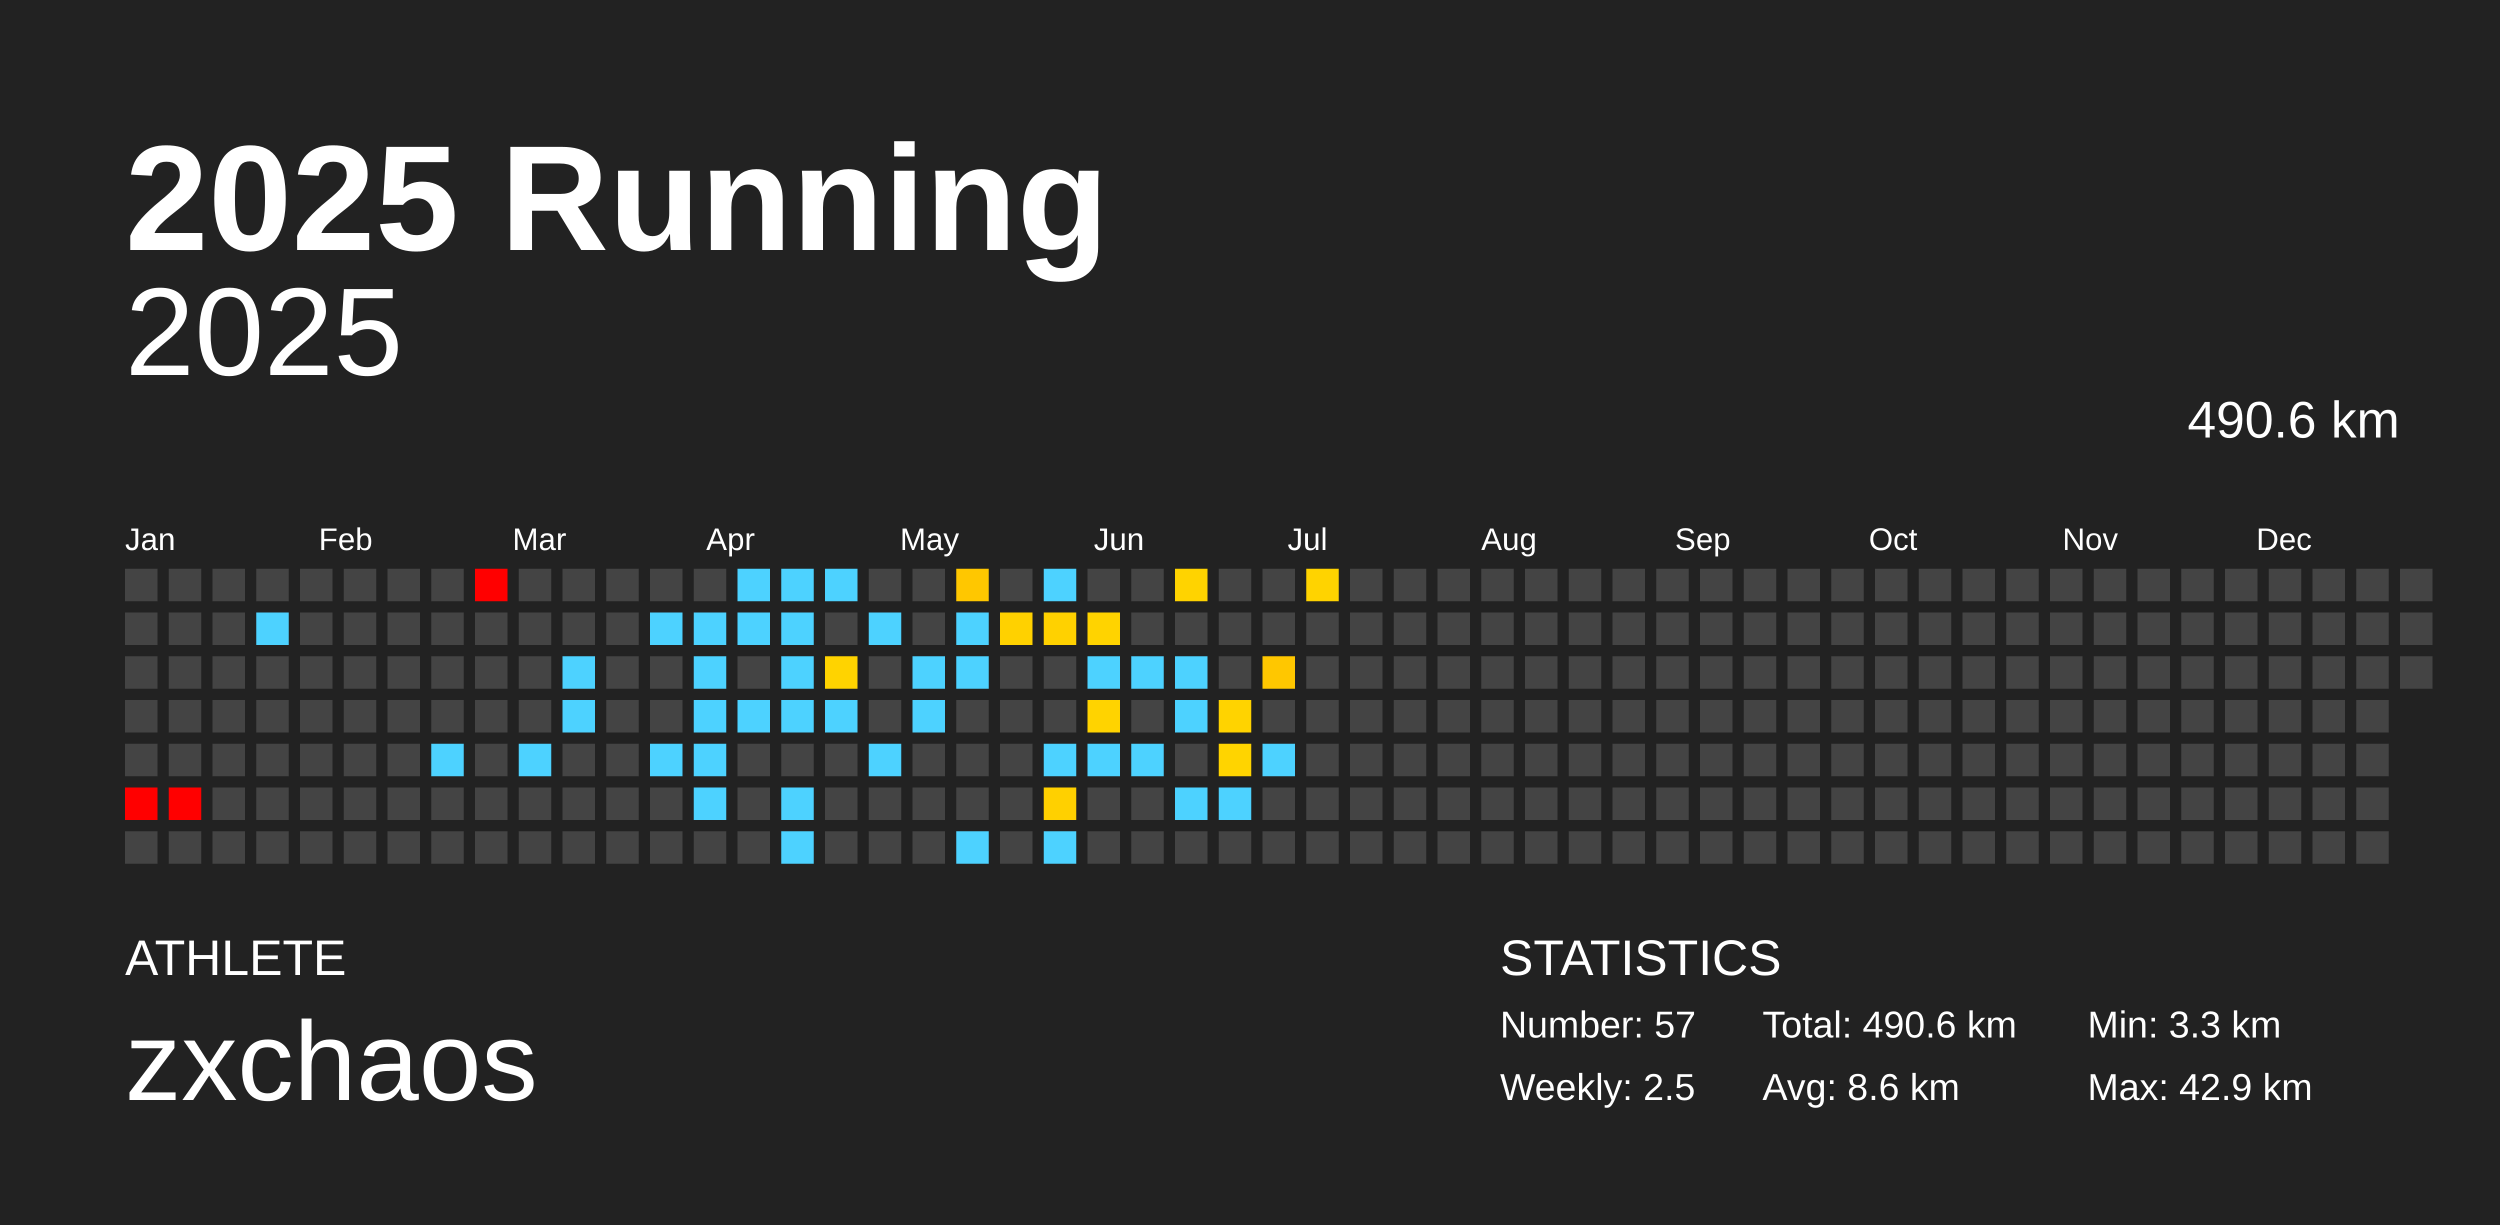
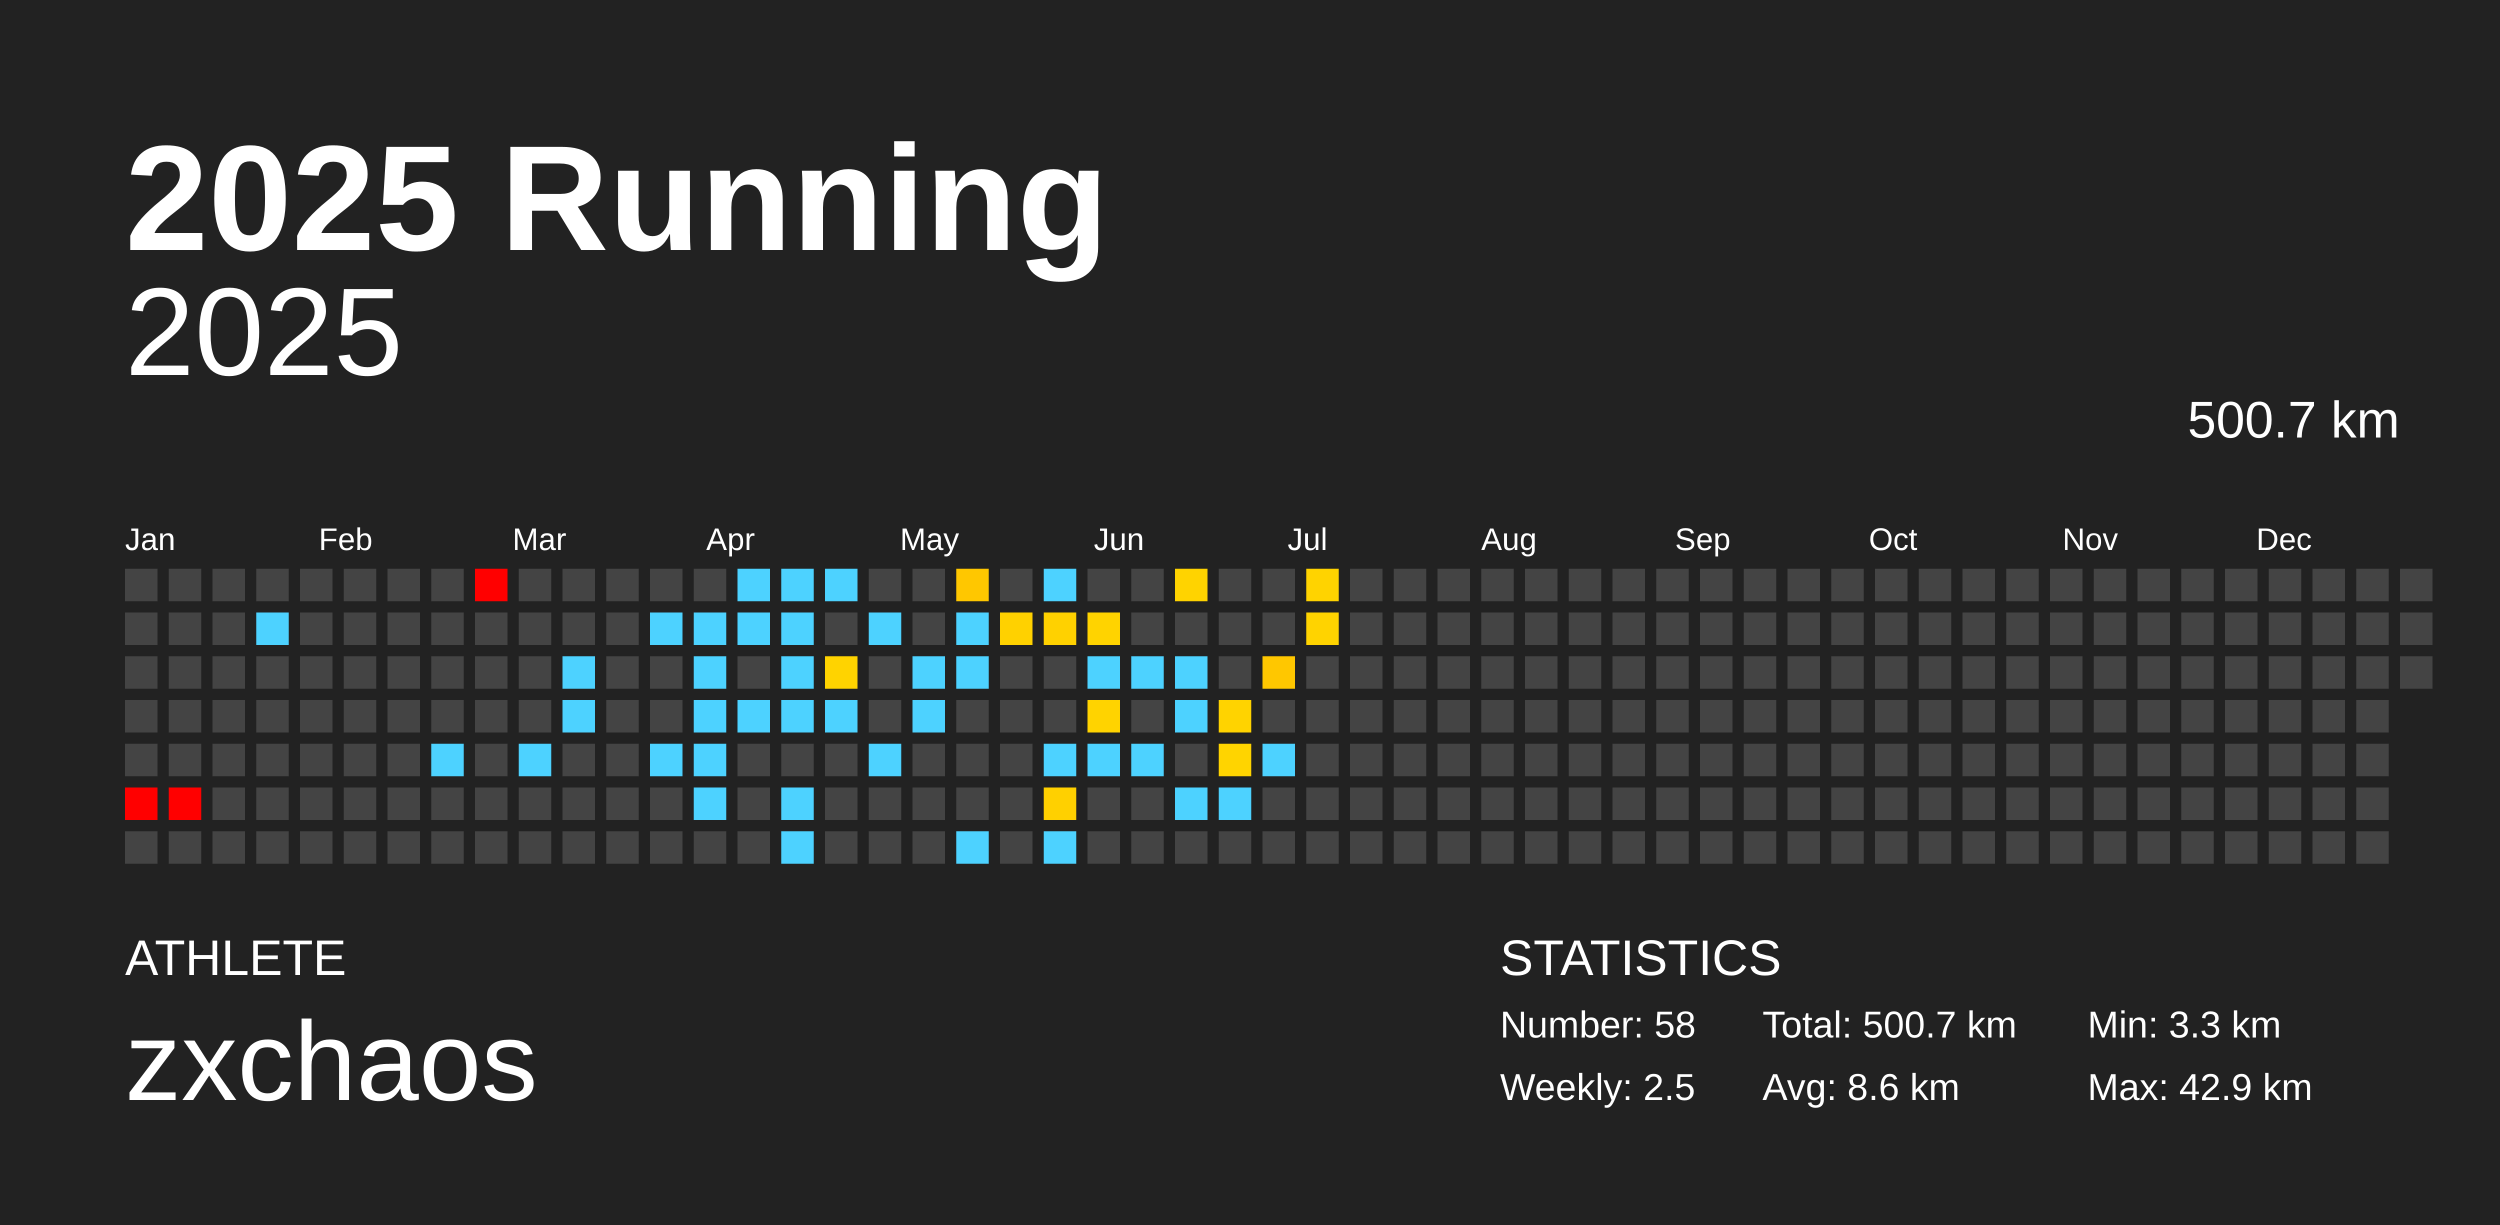
<svg xmlns="http://www.w3.org/2000/svg" baseProfile="full" height="98mm" version="1.1" viewBox="0,0,200,98" width="200mm">
  <defs />
  <rect fill="#222222" height="98" width="200" x="0" y="0" />
  <text fill="#FFFFFF" style="font-size:12px; font-family:Arial; font-weight:bold;" x="10" y="20">2025 Running</text>
  <text fill="#FFFFFF" style="font-size:4px; font-family:Arial" x="10" y="78">ATHLETE</text>
  <text fill="#FFFFFF" style="font-size:9px; font-family:Arial" x="10" y="88">zxchaos</text>
  <text fill="#FFFFFF" style="font-size:4px; font-family:Arial" x="120" y="78">STATISTICS</text>
-   <text fill="#FFFFFF" style="font-size:3px; font-family:Arial" x="120" y="83">Number: 57</text>
+   <text fill="#FFFFFF" style="font-size:3px; font-family:Arial" x="120" y="83">Number: 58</text>
  <text fill="#FFFFFF" style="font-size:3px; font-family:Arial" x="120" y="88">Weekly: 2.5</text>
-   <text fill="#FFFFFF" style="font-size:3px; font-family:Arial" x="141" y="83">Total: 490.6 km</text>
+   <text fill="#FFFFFF" style="font-size:3px; font-family:Arial" x="141" y="83">Total: 500.7 km</text>
  <text fill="#FFFFFF" style="font-size:3px; font-family:Arial" x="141" y="88">Avg: 8.6 km</text>
  <text fill="#FFFFFF" style="font-size:3px; font-family:Arial" x="167" y="83">Min: 3.3 km</text>
  <text fill="#FFFFFF" style="font-size:3px; font-family:Arial" x="167" y="88">Max: 42.9 km</text>
  <text alignment-baseline="hanging" fill="#FFFFFF" style="font-size:10.0px; font-family:Arial;" x="10" y="30">2025</text>
-   <text alignment-baseline="hanging" fill="#FFFFFF" style="font-size:4.125px; font-family:Arial;" x="175" y="35">490.6 km</text>
+   <text alignment-baseline="hanging" fill="#FFFFFF" style="font-size:4.125px; font-family:Arial;" x="175" y="35">500.7 km</text>
  <text fill="#FFFFFF" style="font-size:2.5px; font-family:Arial" x="10.0" y="44">Jan</text>
  <text fill="#FFFFFF" style="font-size:2.5px; font-family:Arial" x="25.5" y="44">Feb</text>
  <text fill="#FFFFFF" style="font-size:2.5px; font-family:Arial" x="41.0" y="44">Mar</text>
  <text fill="#FFFFFF" style="font-size:2.5px; font-family:Arial" x="56.5" y="44">Apr</text>
  <text fill="#FFFFFF" style="font-size:2.5px; font-family:Arial" x="72.0" y="44">May</text>
  <text fill="#FFFFFF" style="font-size:2.5px; font-family:Arial" x="87.5" y="44">Jun</text>
  <text fill="#FFFFFF" style="font-size:2.5px; font-family:Arial" x="103.0" y="44">Jul</text>
  <text fill="#FFFFFF" style="font-size:2.5px; font-family:Arial" x="118.5" y="44">Aug</text>
  <text fill="#FFFFFF" style="font-size:2.5px; font-family:Arial" x="134.0" y="44">Sep</text>
  <text fill="#FFFFFF" style="font-size:2.5px; font-family:Arial" x="149.5" y="44">Oct</text>
  <text fill="#FFFFFF" style="font-size:2.5px; font-family:Arial" x="165.0" y="44">Nov</text>
  <text fill="#FFFFFF" style="font-size:2.5px; font-family:Arial" x="180.5" y="44">Dec</text>
  <rect fill="#444444" height="2.6" width="2.6" x="10.0" y="45.5" />
  <rect fill="#444444" height="2.6" width="2.6" x="10.0" y="49.0" />
  <rect fill="#444444" height="2.6" width="2.6" x="10.0" y="52.5" />
  <rect fill="#444444" height="2.6" width="2.6" x="10.0" y="56.0" />
  <rect fill="#444444" height="2.6" width="2.6" x="10.0" y="59.5" />
  <rect fill="red" height="2.6" width="2.6" x="10.0" y="63.0" />
  <rect fill="#444444" height="2.6" width="2.6" x="10.0" y="66.5" />
  <rect fill="#444444" height="2.6" width="2.6" x="13.5" y="45.5" />
  <rect fill="#444444" height="2.6" width="2.6" x="13.5" y="49.0" />
  <rect fill="#444444" height="2.6" width="2.6" x="13.5" y="52.5" />
  <rect fill="#444444" height="2.6" width="2.6" x="13.5" y="56.0" />
  <rect fill="#444444" height="2.6" width="2.6" x="13.5" y="59.5" />
  <rect fill="red" height="2.6" width="2.6" x="13.5" y="63.0" />
  <rect fill="#444444" height="2.6" width="2.6" x="13.5" y="66.5" />
  <rect fill="#444444" height="2.6" width="2.6" x="17.0" y="45.5" />
  <rect fill="#444444" height="2.6" width="2.6" x="17.0" y="49.0" />
  <rect fill="#444444" height="2.6" width="2.6" x="17.0" y="52.5" />
  <rect fill="#444444" height="2.6" width="2.6" x="17.0" y="56.0" />
  <rect fill="#444444" height="2.6" width="2.6" x="17.0" y="59.5" />
  <rect fill="#444444" height="2.6" width="2.6" x="17.0" y="63.0" />
  <rect fill="#444444" height="2.6" width="2.6" x="17.0" y="66.5" />
  <rect fill="#444444" height="2.6" width="2.6" x="20.5" y="45.5" />
  <rect fill="#4dd2ff" height="2.6" width="2.6" x="20.5" y="49.0" />
  <rect fill="#444444" height="2.6" width="2.6" x="20.5" y="52.5" />
  <rect fill="#444444" height="2.6" width="2.6" x="20.5" y="56.0" />
  <rect fill="#444444" height="2.6" width="2.6" x="20.5" y="59.5" />
  <rect fill="#444444" height="2.6" width="2.6" x="20.5" y="63.0" />
  <rect fill="#444444" height="2.6" width="2.6" x="20.5" y="66.5" />
  <rect fill="#444444" height="2.6" width="2.6" x="24.0" y="45.5" />
  <rect fill="#444444" height="2.6" width="2.6" x="24.0" y="49.0" />
  <rect fill="#444444" height="2.6" width="2.6" x="24.0" y="52.5" />
  <rect fill="#444444" height="2.6" width="2.6" x="24.0" y="56.0" />
  <rect fill="#444444" height="2.6" width="2.6" x="24.0" y="59.5" />
  <rect fill="#444444" height="2.6" width="2.6" x="24.0" y="63.0" />
  <rect fill="#444444" height="2.6" width="2.6" x="24.0" y="66.5" />
  <rect fill="#444444" height="2.6" width="2.6" x="27.5" y="45.5" />
  <rect fill="#444444" height="2.6" width="2.6" x="27.5" y="49.0" />
  <rect fill="#444444" height="2.6" width="2.6" x="27.5" y="52.5" />
  <rect fill="#444444" height="2.6" width="2.6" x="27.5" y="56.0" />
  <rect fill="#444444" height="2.6" width="2.6" x="27.5" y="59.5" />
  <rect fill="#444444" height="2.6" width="2.6" x="27.5" y="63.0" />
  <rect fill="#444444" height="2.6" width="2.6" x="27.5" y="66.5" />
  <rect fill="#444444" height="2.6" width="2.6" x="31.0" y="45.5" />
  <rect fill="#444444" height="2.6" width="2.6" x="31.0" y="49.0" />
  <rect fill="#444444" height="2.6" width="2.6" x="31.0" y="52.5" />
  <rect fill="#444444" height="2.6" width="2.6" x="31.0" y="56.0" />
  <rect fill="#444444" height="2.6" width="2.6" x="31.0" y="59.5" />
  <rect fill="#444444" height="2.6" width="2.6" x="31.0" y="63.0" />
  <rect fill="#444444" height="2.6" width="2.6" x="31.0" y="66.5" />
  <rect fill="#444444" height="2.6" width="2.6" x="34.5" y="45.5" />
  <rect fill="#444444" height="2.6" width="2.6" x="34.5" y="49.0" />
  <rect fill="#444444" height="2.6" width="2.6" x="34.5" y="52.5" />
  <rect fill="#444444" height="2.6" width="2.6" x="34.5" y="56.0" />
  <rect fill="#4dd2ff" height="2.6" width="2.6" x="34.5" y="59.5" />
  <rect fill="#444444" height="2.6" width="2.6" x="34.5" y="63.0" />
  <rect fill="#444444" height="2.6" width="2.6" x="34.5" y="66.5" />
  <rect fill="red" height="2.6" width="2.6" x="38.0" y="45.5" />
  <rect fill="#444444" height="2.6" width="2.6" x="38.0" y="49.0" />
  <rect fill="#444444" height="2.6" width="2.6" x="38.0" y="52.5" />
  <rect fill="#444444" height="2.6" width="2.6" x="38.0" y="56.0" />
  <rect fill="#444444" height="2.6" width="2.6" x="38.0" y="59.5" />
  <rect fill="#444444" height="2.6" width="2.6" x="38.0" y="63.0" />
  <rect fill="#444444" height="2.6" width="2.6" x="38.0" y="66.5" />
  <rect fill="#444444" height="2.6" width="2.6" x="41.5" y="45.5" />
  <rect fill="#444444" height="2.6" width="2.6" x="41.5" y="49.0" />
  <rect fill="#444444" height="2.6" width="2.6" x="41.5" y="52.5" />
  <rect fill="#444444" height="2.6" width="2.6" x="41.5" y="56.0" />
  <rect fill="#4dd2ff" height="2.6" width="2.6" x="41.5" y="59.5" />
  <rect fill="#444444" height="2.6" width="2.6" x="41.5" y="63.0" />
  <rect fill="#444444" height="2.6" width="2.6" x="41.5" y="66.5" />
  <rect fill="#444444" height="2.6" width="2.6" x="45.0" y="45.5" />
  <rect fill="#444444" height="2.6" width="2.6" x="45.0" y="49.0" />
  <rect fill="#4dd2ff" height="2.6" width="2.6" x="45.0" y="52.5" />
  <rect fill="#4dd2ff" height="2.6" width="2.6" x="45.0" y="56.0" />
  <rect fill="#444444" height="2.6" width="2.6" x="45.0" y="59.5" />
  <rect fill="#444444" height="2.6" width="2.6" x="45.0" y="63.0" />
  <rect fill="#444444" height="2.6" width="2.6" x="45.0" y="66.5" />
  <rect fill="#444444" height="2.6" width="2.6" x="48.5" y="45.5" />
  <rect fill="#444444" height="2.6" width="2.6" x="48.5" y="49.0" />
  <rect fill="#444444" height="2.6" width="2.6" x="48.5" y="52.5" />
  <rect fill="#444444" height="2.6" width="2.6" x="48.5" y="56.0" />
  <rect fill="#444444" height="2.6" width="2.6" x="48.5" y="59.5" />
  <rect fill="#444444" height="2.6" width="2.6" x="48.5" y="63.0" />
  <rect fill="#444444" height="2.6" width="2.6" x="48.5" y="66.5" />
  <rect fill="#444444" height="2.6" width="2.6" x="52.0" y="45.5" />
  <rect fill="#4dd2ff" height="2.6" width="2.6" x="52.0" y="49.0" />
  <rect fill="#444444" height="2.6" width="2.6" x="52.0" y="52.5" />
  <rect fill="#444444" height="2.6" width="2.6" x="52.0" y="56.0" />
  <rect fill="#4dd2ff" height="2.6" width="2.6" x="52.0" y="59.5" />
  <rect fill="#444444" height="2.6" width="2.6" x="52.0" y="63.0" />
  <rect fill="#444444" height="2.6" width="2.6" x="52.0" y="66.5" />
  <rect fill="#444444" height="2.6" width="2.6" x="55.5" y="45.5" />
  <rect fill="#4dd2ff" height="2.6" width="2.6" x="55.5" y="49.0" />
  <rect fill="#4dd2ff" height="2.6" width="2.6" x="55.5" y="52.5" />
  <rect fill="#4dd2ff" height="2.6" width="2.6" x="55.5" y="56.0" />
  <rect fill="#4dd2ff" height="2.6" width="2.6" x="55.5" y="59.5" />
  <rect fill="#4dd2ff" height="2.6" width="2.6" x="55.5" y="63.0" />
  <rect fill="#444444" height="2.6" width="2.6" x="55.5" y="66.5" />
  <rect fill="#4dd2ff" height="2.6" width="2.6" x="59.0" y="45.5" />
  <rect fill="#4dd2ff" height="2.6" width="2.6" x="59.0" y="49.0" />
  <rect fill="#444444" height="2.6" width="2.6" x="59.0" y="52.5" />
  <rect fill="#4dd2ff" height="2.6" width="2.6" x="59.0" y="56.0" />
  <rect fill="#444444" height="2.6" width="2.6" x="59.0" y="59.5" />
  <rect fill="#444444" height="2.6" width="2.6" x="59.0" y="63.0" />
  <rect fill="#444444" height="2.6" width="2.6" x="59.0" y="66.5" />
  <rect fill="#4dd2ff" height="2.6" width="2.6" x="62.5" y="45.5" />
  <rect fill="#4dd2ff" height="2.6" width="2.6" x="62.5" y="49.0" />
  <rect fill="#4dd2ff" height="2.6" width="2.6" x="62.5" y="52.5" />
  <rect fill="#4dd2ff" height="2.6" width="2.6" x="62.5" y="56.0" />
  <rect fill="#444444" height="2.6" width="2.6" x="62.5" y="59.5" />
  <rect fill="#4dd2ff" height="2.6" width="2.6" x="62.5" y="63.0" />
  <rect fill="#4dd2ff" height="2.6" width="2.6" x="62.5" y="66.5" />
  <rect fill="#4dd2ff" height="2.6" width="2.6" x="66.0" y="45.5" />
  <rect fill="#444444" height="2.6" width="2.6" x="66.0" y="49.0" />
  <rect fill="#ffd300" height="2.6" width="2.6" x="66.0" y="52.5" />
  <rect fill="#4dd2ff" height="2.6" width="2.6" x="66.0" y="56.0" />
  <rect fill="#444444" height="2.6" width="2.6" x="66.0" y="59.5" />
  <rect fill="#444444" height="2.6" width="2.6" x="66.0" y="63.0" />
  <rect fill="#444444" height="2.6" width="2.6" x="66.0" y="66.5" />
  <rect fill="#444444" height="2.6" width="2.6" x="69.5" y="45.5" />
  <rect fill="#4dd2ff" height="2.6" width="2.6" x="69.5" y="49.0" />
  <rect fill="#444444" height="2.6" width="2.6" x="69.5" y="52.5" />
  <rect fill="#444444" height="2.6" width="2.6" x="69.5" y="56.0" />
  <rect fill="#4dd2ff" height="2.6" width="2.6" x="69.5" y="59.5" />
  <rect fill="#444444" height="2.6" width="2.6" x="69.5" y="63.0" />
  <rect fill="#444444" height="2.6" width="2.6" x="69.5" y="66.5" />
  <rect fill="#444444" height="2.6" width="2.6" x="73.0" y="45.5" />
  <rect fill="#444444" height="2.6" width="2.6" x="73.0" y="49.0" />
  <rect fill="#4dd2ff" height="2.6" width="2.6" x="73.0" y="52.5" />
  <rect fill="#4dd2ff" height="2.6" width="2.6" x="73.0" y="56.0" />
  <rect fill="#444444" height="2.6" width="2.6" x="73.0" y="59.5" />
  <rect fill="#444444" height="2.6" width="2.6" x="73.0" y="63.0" />
  <rect fill="#444444" height="2.6" width="2.6" x="73.0" y="66.5" />
  <rect fill="#ffc700" height="2.6" width="2.6" x="76.5" y="45.5" />
  <rect fill="#4dd2ff" height="2.6" width="2.6" x="76.5" y="49.0" />
  <rect fill="#4dd2ff" height="2.6" width="2.6" x="76.5" y="52.5" />
  <rect fill="#444444" height="2.6" width="2.6" x="76.5" y="56.0" />
  <rect fill="#444444" height="2.6" width="2.6" x="76.5" y="59.5" />
  <rect fill="#444444" height="2.6" width="2.6" x="76.5" y="63.0" />
  <rect fill="#4dd2ff" height="2.6" width="2.6" x="76.5" y="66.5" />
  <rect fill="#444444" height="2.6" width="2.6" x="80.0" y="45.5" />
  <rect fill="#ffd100" height="2.6" width="2.6" x="80.0" y="49.0" />
  <rect fill="#444444" height="2.6" width="2.6" x="80.0" y="52.5" />
  <rect fill="#444444" height="2.6" width="2.6" x="80.0" y="56.0" />
  <rect fill="#444444" height="2.6" width="2.6" x="80.0" y="59.5" />
  <rect fill="#444444" height="2.6" width="2.6" x="80.0" y="63.0" />
  <rect fill="#444444" height="2.6" width="2.6" x="80.0" y="66.5" />
  <rect fill="#4dd2ff" height="2.6" width="2.6" x="83.5" y="45.5" />
  <rect fill="#ffd100" height="2.6" width="2.6" x="83.5" y="49.0" />
  <rect fill="#444444" height="2.6" width="2.6" x="83.5" y="52.5" />
  <rect fill="#444444" height="2.6" width="2.6" x="83.5" y="56.0" />
  <rect fill="#4dd2ff" height="2.6" width="2.6" x="83.5" y="59.5" />
  <rect fill="#ffd000" height="2.6" width="2.6" x="83.5" y="63.0" />
  <rect fill="#4dd2ff" height="2.6" width="2.6" x="83.5" y="66.5" />
  <rect fill="#444444" height="2.6" width="2.6" x="87.0" y="45.5" />
  <rect fill="#ffd300" height="2.6" width="2.6" x="87.0" y="49.0" />
  <rect fill="#4dd2ff" height="2.6" width="2.6" x="87.0" y="52.5" />
  <rect fill="#ffd300" height="2.6" width="2.6" x="87.0" y="56.0" />
  <rect fill="#4dd2ff" height="2.6" width="2.6" x="87.0" y="59.5" />
  <rect fill="#444444" height="2.6" width="2.6" x="87.0" y="63.0" />
  <rect fill="#444444" height="2.6" width="2.6" x="87.0" y="66.5" />
  <rect fill="#444444" height="2.6" width="2.6" x="90.5" y="45.5" />
  <rect fill="#444444" height="2.6" width="2.6" x="90.5" y="49.0" />
  <rect fill="#4dd2ff" height="2.6" width="2.6" x="90.5" y="52.5" />
  <rect fill="#444444" height="2.6" width="2.6" x="90.5" y="56.0" />
  <rect fill="#4dd2ff" height="2.6" width="2.6" x="90.5" y="59.5" />
  <rect fill="#444444" height="2.6" width="2.6" x="90.5" y="63.0" />
  <rect fill="#444444" height="2.6" width="2.6" x="90.5" y="66.5" />
  <rect fill="#ffd300" height="2.6" width="2.6" x="94.0" y="45.5" />
  <rect fill="#444444" height="2.6" width="2.6" x="94.0" y="49.0" />
  <rect fill="#4dd2ff" height="2.6" width="2.6" x="94.0" y="52.5" />
  <rect fill="#4dd2ff" height="2.6" width="2.6" x="94.0" y="56.0" />
  <rect fill="#444444" height="2.6" width="2.6" x="94.0" y="59.5" />
  <rect fill="#4dd2ff" height="2.6" width="2.6" x="94.0" y="63.0" />
  <rect fill="#444444" height="2.6" width="2.6" x="94.0" y="66.5" />
  <rect fill="#444444" height="2.6" width="2.6" x="97.5" y="45.5" />
  <rect fill="#444444" height="2.6" width="2.6" x="97.5" y="49.0" />
  <rect fill="#444444" height="2.6" width="2.6" x="97.5" y="52.5" />
  <rect fill="#ffd300" height="2.6" width="2.6" x="97.5" y="56.0" />
  <rect fill="#ffd400" height="2.6" width="2.6" x="97.5" y="59.5" />
  <rect fill="#4dd2ff" height="2.6" width="2.6" x="97.5" y="63.0" />
  <rect fill="#444444" height="2.6" width="2.6" x="97.5" y="66.5" />
  <rect fill="#444444" height="2.6" width="2.6" x="101.0" y="45.5" />
  <rect fill="#444444" height="2.6" width="2.6" x="101.0" y="49.0" />
  <rect fill="#ffc700" height="2.6" width="2.6" x="101.0" y="52.5" />
  <rect fill="#444444" height="2.6" width="2.6" x="101.0" y="56.0" />
  <rect fill="#4dd2ff" height="2.6" width="2.6" x="101.0" y="59.5" />
  <rect fill="#444444" height="2.6" width="2.6" x="101.0" y="63.0" />
  <rect fill="#444444" height="2.6" width="2.6" x="101.0" y="66.5" />
  <rect fill="#ffd300" height="2.6" width="2.6" x="104.5" y="45.5" />
-   <rect fill="#444444" height="2.6" width="2.6" x="104.5" y="49.0" />
+   <rect fill="#ffd300" height="2.6" width="2.6" x="104.5" y="49.0" />
  <rect fill="#444444" height="2.6" width="2.6" x="104.5" y="52.5" />
  <rect fill="#444444" height="2.6" width="2.6" x="104.5" y="56.0" />
  <rect fill="#444444" height="2.6" width="2.6" x="104.5" y="59.5" />
  <rect fill="#444444" height="2.6" width="2.6" x="104.5" y="63.0" />
  <rect fill="#444444" height="2.6" width="2.6" x="104.5" y="66.5" />
  <rect fill="#444444" height="2.6" width="2.6" x="108.0" y="45.5" />
  <rect fill="#444444" height="2.6" width="2.6" x="108.0" y="49.0" />
  <rect fill="#444444" height="2.6" width="2.6" x="108.0" y="52.5" />
  <rect fill="#444444" height="2.6" width="2.6" x="108.0" y="56.0" />
  <rect fill="#444444" height="2.6" width="2.6" x="108.0" y="59.5" />
  <rect fill="#444444" height="2.6" width="2.6" x="108.0" y="63.0" />
  <rect fill="#444444" height="2.6" width="2.6" x="108.0" y="66.5" />
  <rect fill="#444444" height="2.6" width="2.6" x="111.5" y="45.5" />
  <rect fill="#444444" height="2.6" width="2.6" x="111.5" y="49.0" />
  <rect fill="#444444" height="2.6" width="2.6" x="111.5" y="52.5" />
  <rect fill="#444444" height="2.6" width="2.6" x="111.5" y="56.0" />
  <rect fill="#444444" height="2.6" width="2.6" x="111.5" y="59.5" />
  <rect fill="#444444" height="2.6" width="2.6" x="111.5" y="63.0" />
  <rect fill="#444444" height="2.6" width="2.6" x="111.5" y="66.5" />
  <rect fill="#444444" height="2.6" width="2.6" x="115.0" y="45.5" />
  <rect fill="#444444" height="2.6" width="2.6" x="115.0" y="49.0" />
  <rect fill="#444444" height="2.6" width="2.6" x="115.0" y="52.5" />
  <rect fill="#444444" height="2.6" width="2.6" x="115.0" y="56.0" />
  <rect fill="#444444" height="2.6" width="2.6" x="115.0" y="59.5" />
  <rect fill="#444444" height="2.6" width="2.6" x="115.0" y="63.0" />
  <rect fill="#444444" height="2.6" width="2.6" x="115.0" y="66.5" />
  <rect fill="#444444" height="2.6" width="2.6" x="118.5" y="45.5" />
  <rect fill="#444444" height="2.6" width="2.6" x="118.5" y="49.0" />
  <rect fill="#444444" height="2.6" width="2.6" x="118.5" y="52.5" />
  <rect fill="#444444" height="2.6" width="2.6" x="118.5" y="56.0" />
  <rect fill="#444444" height="2.6" width="2.6" x="118.5" y="59.5" />
  <rect fill="#444444" height="2.6" width="2.6" x="118.5" y="63.0" />
  <rect fill="#444444" height="2.6" width="2.6" x="118.5" y="66.5" />
  <rect fill="#444444" height="2.6" width="2.6" x="122.0" y="45.5" />
  <rect fill="#444444" height="2.6" width="2.6" x="122.0" y="49.0" />
  <rect fill="#444444" height="2.6" width="2.6" x="122.0" y="52.5" />
  <rect fill="#444444" height="2.6" width="2.6" x="122.0" y="56.0" />
  <rect fill="#444444" height="2.6" width="2.6" x="122.0" y="59.5" />
  <rect fill="#444444" height="2.6" width="2.6" x="122.0" y="63.0" />
  <rect fill="#444444" height="2.6" width="2.6" x="122.0" y="66.5" />
  <rect fill="#444444" height="2.6" width="2.6" x="125.5" y="45.5" />
  <rect fill="#444444" height="2.6" width="2.6" x="125.5" y="49.0" />
  <rect fill="#444444" height="2.6" width="2.6" x="125.5" y="52.5" />
  <rect fill="#444444" height="2.6" width="2.6" x="125.5" y="56.0" />
  <rect fill="#444444" height="2.6" width="2.6" x="125.5" y="59.5" />
  <rect fill="#444444" height="2.6" width="2.6" x="125.5" y="63.0" />
  <rect fill="#444444" height="2.6" width="2.6" x="125.5" y="66.5" />
  <rect fill="#444444" height="2.6" width="2.6" x="129.0" y="45.5" />
  <rect fill="#444444" height="2.6" width="2.6" x="129.0" y="49.0" />
  <rect fill="#444444" height="2.6" width="2.6" x="129.0" y="52.5" />
  <rect fill="#444444" height="2.6" width="2.6" x="129.0" y="56.0" />
  <rect fill="#444444" height="2.6" width="2.6" x="129.0" y="59.5" />
  <rect fill="#444444" height="2.6" width="2.6" x="129.0" y="63.0" />
  <rect fill="#444444" height="2.6" width="2.6" x="129.0" y="66.5" />
  <rect fill="#444444" height="2.6" width="2.6" x="132.5" y="45.5" />
  <rect fill="#444444" height="2.6" width="2.6" x="132.5" y="49.0" />
  <rect fill="#444444" height="2.6" width="2.6" x="132.5" y="52.5" />
  <rect fill="#444444" height="2.6" width="2.6" x="132.5" y="56.0" />
  <rect fill="#444444" height="2.6" width="2.6" x="132.5" y="59.5" />
  <rect fill="#444444" height="2.6" width="2.6" x="132.5" y="63.0" />
  <rect fill="#444444" height="2.6" width="2.6" x="132.5" y="66.5" />
  <rect fill="#444444" height="2.6" width="2.6" x="136.0" y="45.5" />
  <rect fill="#444444" height="2.6" width="2.6" x="136.0" y="49.0" />
  <rect fill="#444444" height="2.6" width="2.6" x="136.0" y="52.5" />
  <rect fill="#444444" height="2.6" width="2.6" x="136.0" y="56.0" />
  <rect fill="#444444" height="2.6" width="2.6" x="136.0" y="59.5" />
  <rect fill="#444444" height="2.6" width="2.6" x="136.0" y="63.0" />
  <rect fill="#444444" height="2.6" width="2.6" x="136.0" y="66.5" />
  <rect fill="#444444" height="2.6" width="2.6" x="139.5" y="45.5" />
  <rect fill="#444444" height="2.6" width="2.6" x="139.5" y="49.0" />
  <rect fill="#444444" height="2.6" width="2.6" x="139.5" y="52.5" />
  <rect fill="#444444" height="2.6" width="2.6" x="139.5" y="56.0" />
  <rect fill="#444444" height="2.6" width="2.6" x="139.5" y="59.5" />
  <rect fill="#444444" height="2.6" width="2.6" x="139.5" y="63.0" />
  <rect fill="#444444" height="2.6" width="2.6" x="139.5" y="66.5" />
  <rect fill="#444444" height="2.6" width="2.6" x="143.0" y="45.5" />
  <rect fill="#444444" height="2.6" width="2.6" x="143.0" y="49.0" />
  <rect fill="#444444" height="2.6" width="2.6" x="143.0" y="52.5" />
  <rect fill="#444444" height="2.6" width="2.6" x="143.0" y="56.0" />
  <rect fill="#444444" height="2.6" width="2.6" x="143.0" y="59.5" />
  <rect fill="#444444" height="2.6" width="2.6" x="143.0" y="63.0" />
  <rect fill="#444444" height="2.6" width="2.6" x="143.0" y="66.5" />
  <rect fill="#444444" height="2.6" width="2.6" x="146.5" y="45.5" />
  <rect fill="#444444" height="2.6" width="2.6" x="146.5" y="49.0" />
  <rect fill="#444444" height="2.6" width="2.6" x="146.5" y="52.5" />
  <rect fill="#444444" height="2.6" width="2.6" x="146.5" y="56.0" />
  <rect fill="#444444" height="2.6" width="2.6" x="146.5" y="59.5" />
  <rect fill="#444444" height="2.6" width="2.6" x="146.5" y="63.0" />
  <rect fill="#444444" height="2.6" width="2.6" x="146.5" y="66.5" />
  <rect fill="#444444" height="2.6" width="2.6" x="150.0" y="45.5" />
  <rect fill="#444444" height="2.6" width="2.6" x="150.0" y="49.0" />
  <rect fill="#444444" height="2.6" width="2.6" x="150.0" y="52.5" />
  <rect fill="#444444" height="2.6" width="2.6" x="150.0" y="56.0" />
  <rect fill="#444444" height="2.6" width="2.6" x="150.0" y="59.5" />
  <rect fill="#444444" height="2.6" width="2.6" x="150.0" y="63.0" />
  <rect fill="#444444" height="2.6" width="2.6" x="150.0" y="66.5" />
  <rect fill="#444444" height="2.6" width="2.6" x="153.5" y="45.5" />
  <rect fill="#444444" height="2.6" width="2.6" x="153.5" y="49.0" />
  <rect fill="#444444" height="2.6" width="2.6" x="153.5" y="52.5" />
  <rect fill="#444444" height="2.6" width="2.6" x="153.5" y="56.0" />
  <rect fill="#444444" height="2.6" width="2.6" x="153.5" y="59.5" />
  <rect fill="#444444" height="2.6" width="2.6" x="153.5" y="63.0" />
  <rect fill="#444444" height="2.6" width="2.6" x="153.5" y="66.5" />
  <rect fill="#444444" height="2.6" width="2.6" x="157.0" y="45.5" />
  <rect fill="#444444" height="2.6" width="2.6" x="157.0" y="49.0" />
  <rect fill="#444444" height="2.6" width="2.6" x="157.0" y="52.5" />
  <rect fill="#444444" height="2.6" width="2.6" x="157.0" y="56.0" />
  <rect fill="#444444" height="2.6" width="2.6" x="157.0" y="59.5" />
  <rect fill="#444444" height="2.6" width="2.6" x="157.0" y="63.0" />
  <rect fill="#444444" height="2.6" width="2.6" x="157.0" y="66.5" />
  <rect fill="#444444" height="2.6" width="2.6" x="160.5" y="45.5" />
  <rect fill="#444444" height="2.6" width="2.6" x="160.5" y="49.0" />
  <rect fill="#444444" height="2.6" width="2.6" x="160.5" y="52.5" />
  <rect fill="#444444" height="2.6" width="2.6" x="160.5" y="56.0" />
  <rect fill="#444444" height="2.6" width="2.6" x="160.5" y="59.5" />
  <rect fill="#444444" height="2.6" width="2.6" x="160.5" y="63.0" />
  <rect fill="#444444" height="2.6" width="2.6" x="160.5" y="66.5" />
  <rect fill="#444444" height="2.6" width="2.6" x="164.0" y="45.5" />
  <rect fill="#444444" height="2.6" width="2.6" x="164.0" y="49.0" />
  <rect fill="#444444" height="2.6" width="2.6" x="164.0" y="52.5" />
  <rect fill="#444444" height="2.6" width="2.6" x="164.0" y="56.0" />
  <rect fill="#444444" height="2.6" width="2.6" x="164.0" y="59.5" />
  <rect fill="#444444" height="2.6" width="2.6" x="164.0" y="63.0" />
  <rect fill="#444444" height="2.6" width="2.6" x="164.0" y="66.5" />
  <rect fill="#444444" height="2.6" width="2.6" x="167.5" y="45.5" />
  <rect fill="#444444" height="2.6" width="2.6" x="167.5" y="49.0" />
  <rect fill="#444444" height="2.6" width="2.6" x="167.5" y="52.5" />
  <rect fill="#444444" height="2.6" width="2.6" x="167.5" y="56.0" />
  <rect fill="#444444" height="2.6" width="2.6" x="167.5" y="59.5" />
  <rect fill="#444444" height="2.6" width="2.6" x="167.5" y="63.0" />
  <rect fill="#444444" height="2.6" width="2.6" x="167.5" y="66.5" />
  <rect fill="#444444" height="2.6" width="2.6" x="171.0" y="45.5" />
  <rect fill="#444444" height="2.6" width="2.6" x="171.0" y="49.0" />
  <rect fill="#444444" height="2.6" width="2.6" x="171.0" y="52.5" />
  <rect fill="#444444" height="2.6" width="2.6" x="171.0" y="56.0" />
  <rect fill="#444444" height="2.6" width="2.6" x="171.0" y="59.5" />
  <rect fill="#444444" height="2.6" width="2.6" x="171.0" y="63.0" />
  <rect fill="#444444" height="2.6" width="2.6" x="171.0" y="66.5" />
  <rect fill="#444444" height="2.6" width="2.6" x="174.5" y="45.5" />
  <rect fill="#444444" height="2.6" width="2.6" x="174.5" y="49.0" />
  <rect fill="#444444" height="2.6" width="2.6" x="174.5" y="52.5" />
  <rect fill="#444444" height="2.6" width="2.6" x="174.5" y="56.0" />
  <rect fill="#444444" height="2.6" width="2.6" x="174.5" y="59.5" />
  <rect fill="#444444" height="2.6" width="2.6" x="174.5" y="63.0" />
  <rect fill="#444444" height="2.6" width="2.6" x="174.5" y="66.5" />
  <rect fill="#444444" height="2.6" width="2.6" x="178.0" y="45.5" />
  <rect fill="#444444" height="2.6" width="2.6" x="178.0" y="49.0" />
  <rect fill="#444444" height="2.6" width="2.6" x="178.0" y="52.5" />
  <rect fill="#444444" height="2.6" width="2.6" x="178.0" y="56.0" />
  <rect fill="#444444" height="2.6" width="2.6" x="178.0" y="59.5" />
  <rect fill="#444444" height="2.6" width="2.6" x="178.0" y="63.0" />
  <rect fill="#444444" height="2.6" width="2.6" x="178.0" y="66.5" />
  <rect fill="#444444" height="2.6" width="2.6" x="181.5" y="45.5" />
  <rect fill="#444444" height="2.6" width="2.6" x="181.5" y="49.0" />
  <rect fill="#444444" height="2.6" width="2.6" x="181.5" y="52.5" />
  <rect fill="#444444" height="2.6" width="2.6" x="181.5" y="56.0" />
  <rect fill="#444444" height="2.6" width="2.6" x="181.5" y="59.5" />
  <rect fill="#444444" height="2.6" width="2.6" x="181.5" y="63.0" />
  <rect fill="#444444" height="2.6" width="2.6" x="181.5" y="66.5" />
  <rect fill="#444444" height="2.6" width="2.6" x="185.0" y="45.5" />
  <rect fill="#444444" height="2.6" width="2.6" x="185.0" y="49.0" />
  <rect fill="#444444" height="2.6" width="2.6" x="185.0" y="52.5" />
  <rect fill="#444444" height="2.6" width="2.6" x="185.0" y="56.0" />
  <rect fill="#444444" height="2.6" width="2.6" x="185.0" y="59.5" />
  <rect fill="#444444" height="2.6" width="2.6" x="185.0" y="63.0" />
  <rect fill="#444444" height="2.6" width="2.6" x="185.0" y="66.5" />
  <rect fill="#444444" height="2.6" width="2.6" x="188.5" y="45.5" />
  <rect fill="#444444" height="2.6" width="2.6" x="188.5" y="49.0" />
  <rect fill="#444444" height="2.6" width="2.6" x="188.5" y="52.5" />
  <rect fill="#444444" height="2.6" width="2.6" x="188.5" y="56.0" />
  <rect fill="#444444" height="2.6" width="2.6" x="188.5" y="59.5" />
  <rect fill="#444444" height="2.6" width="2.6" x="188.5" y="63.0" />
  <rect fill="#444444" height="2.6" width="2.6" x="188.5" y="66.5" />
  <rect fill="#444444" height="2.6" width="2.6" x="192.0" y="45.5" />
  <rect fill="#444444" height="2.6" width="2.6" x="192.0" y="49.0" />
  <rect fill="#444444" height="2.6" width="2.6" x="192.0" y="52.5" />
</svg>
